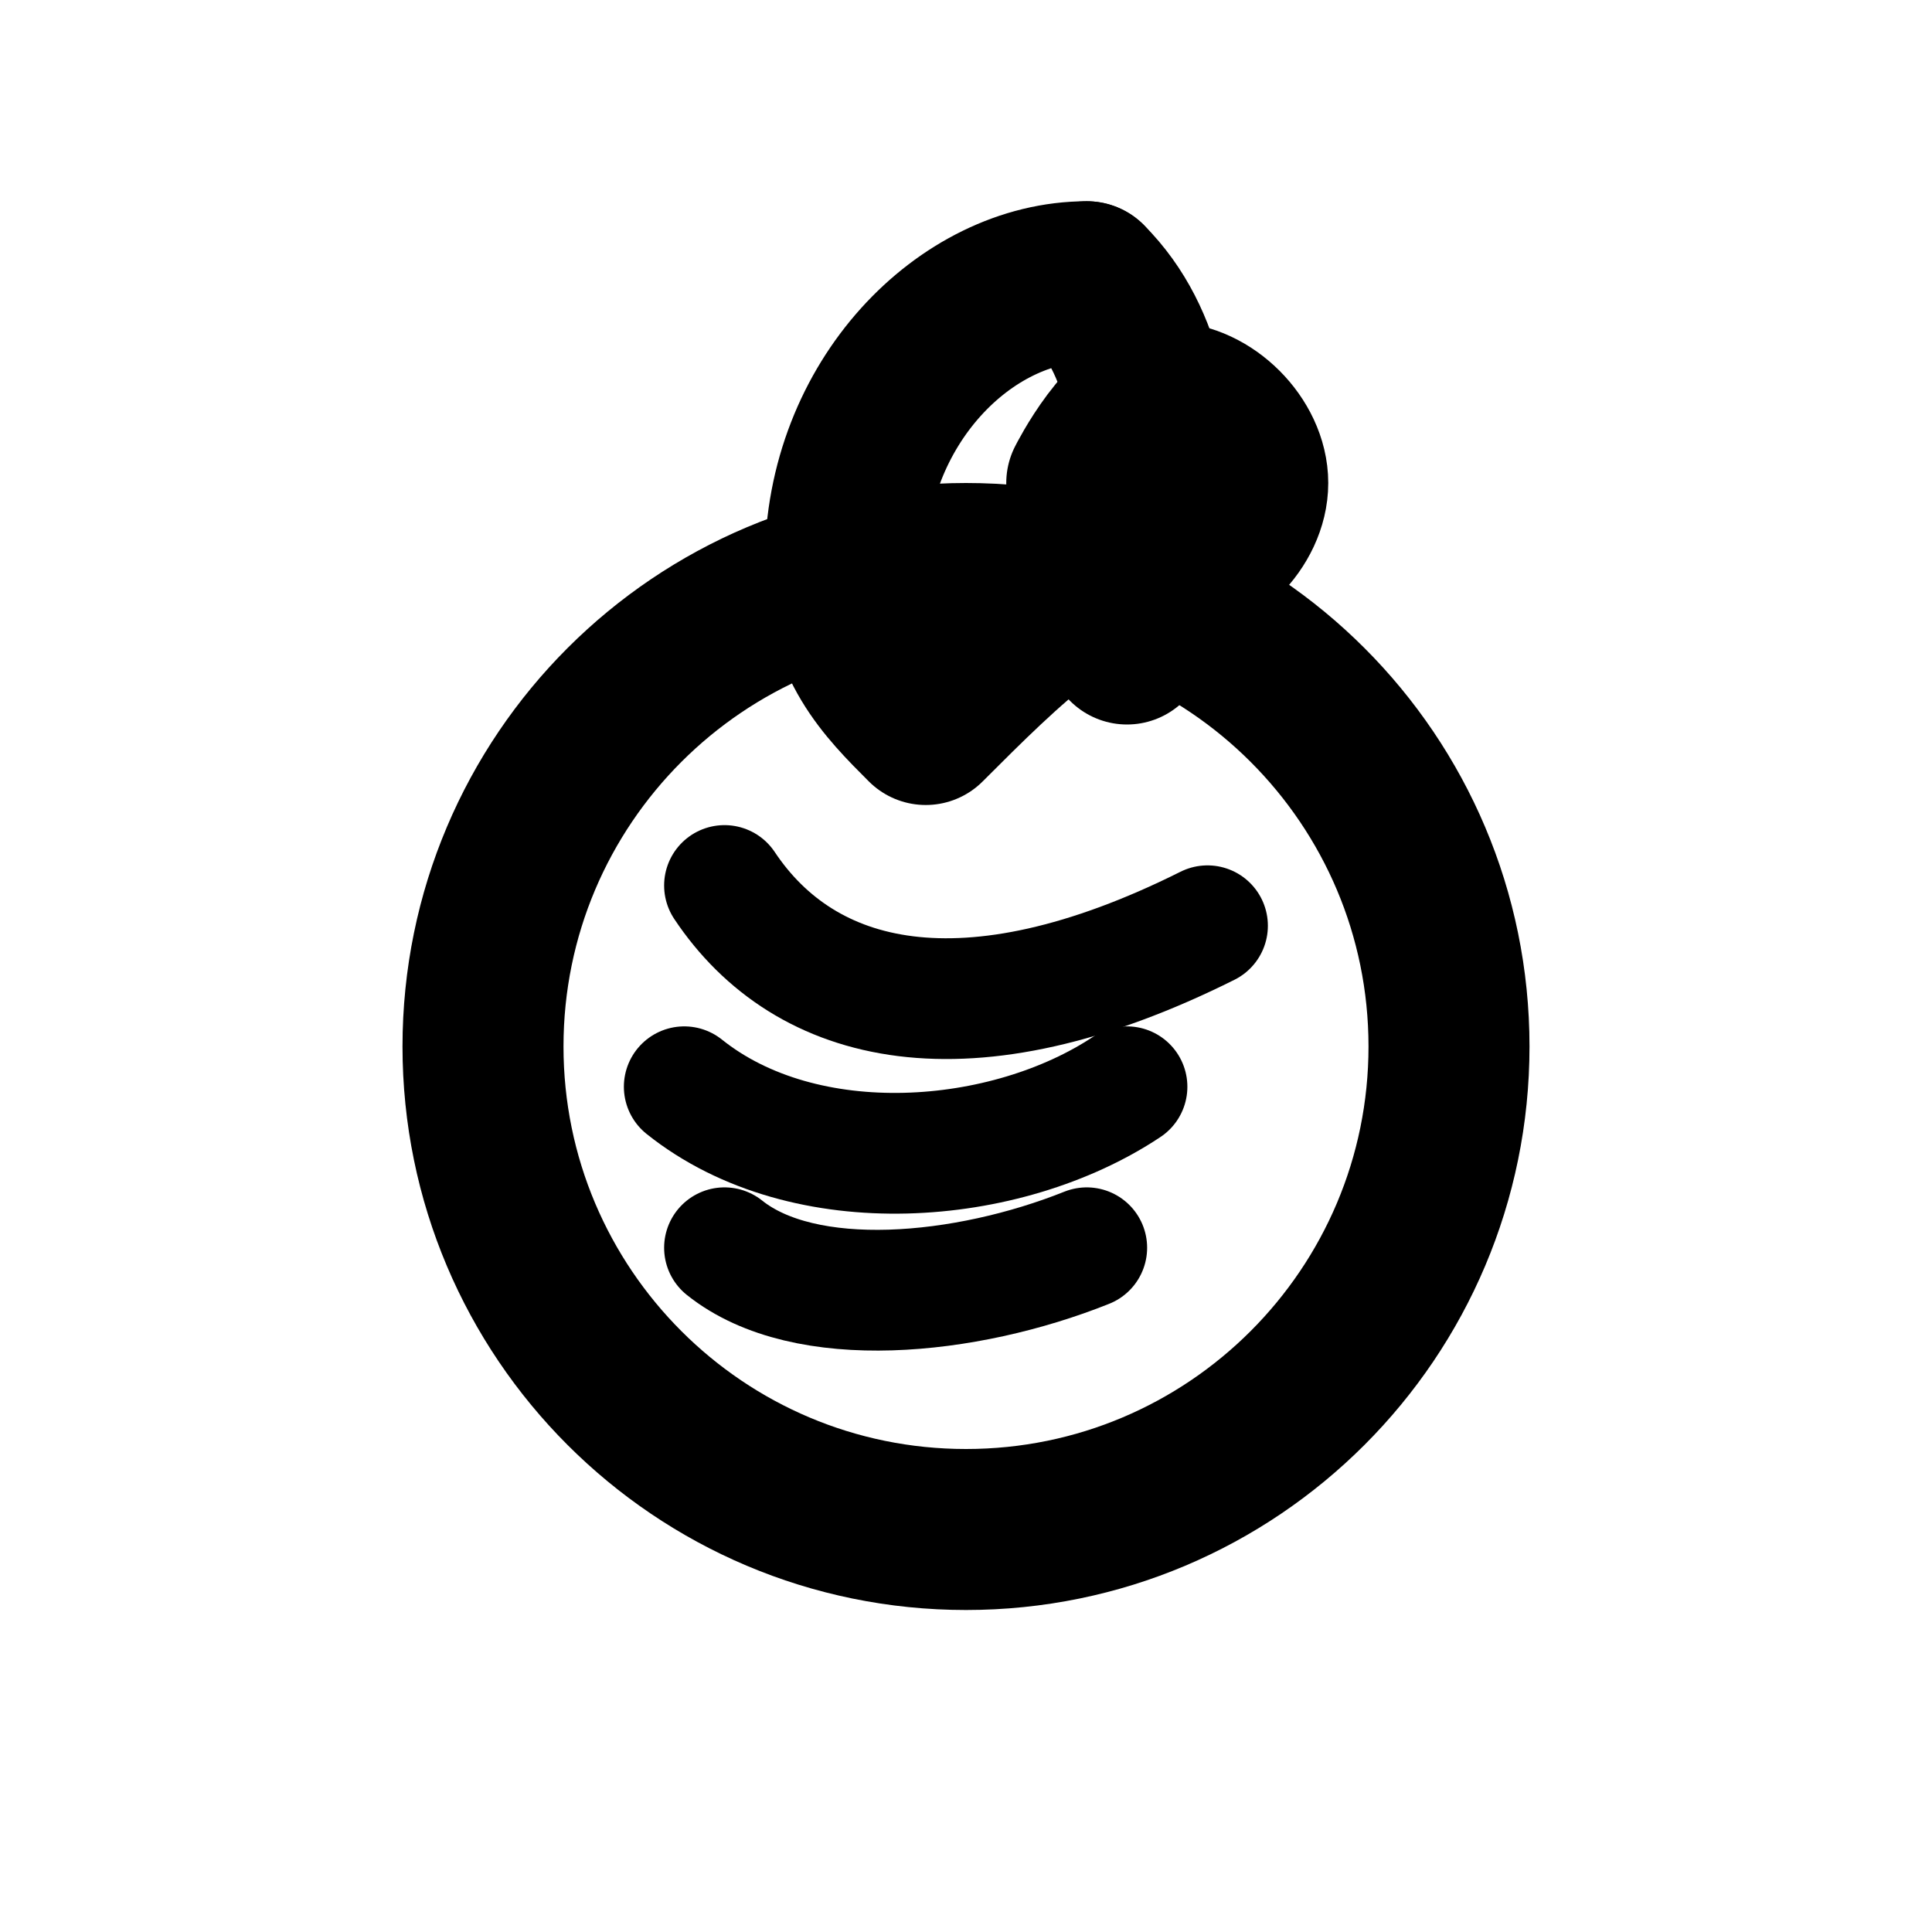
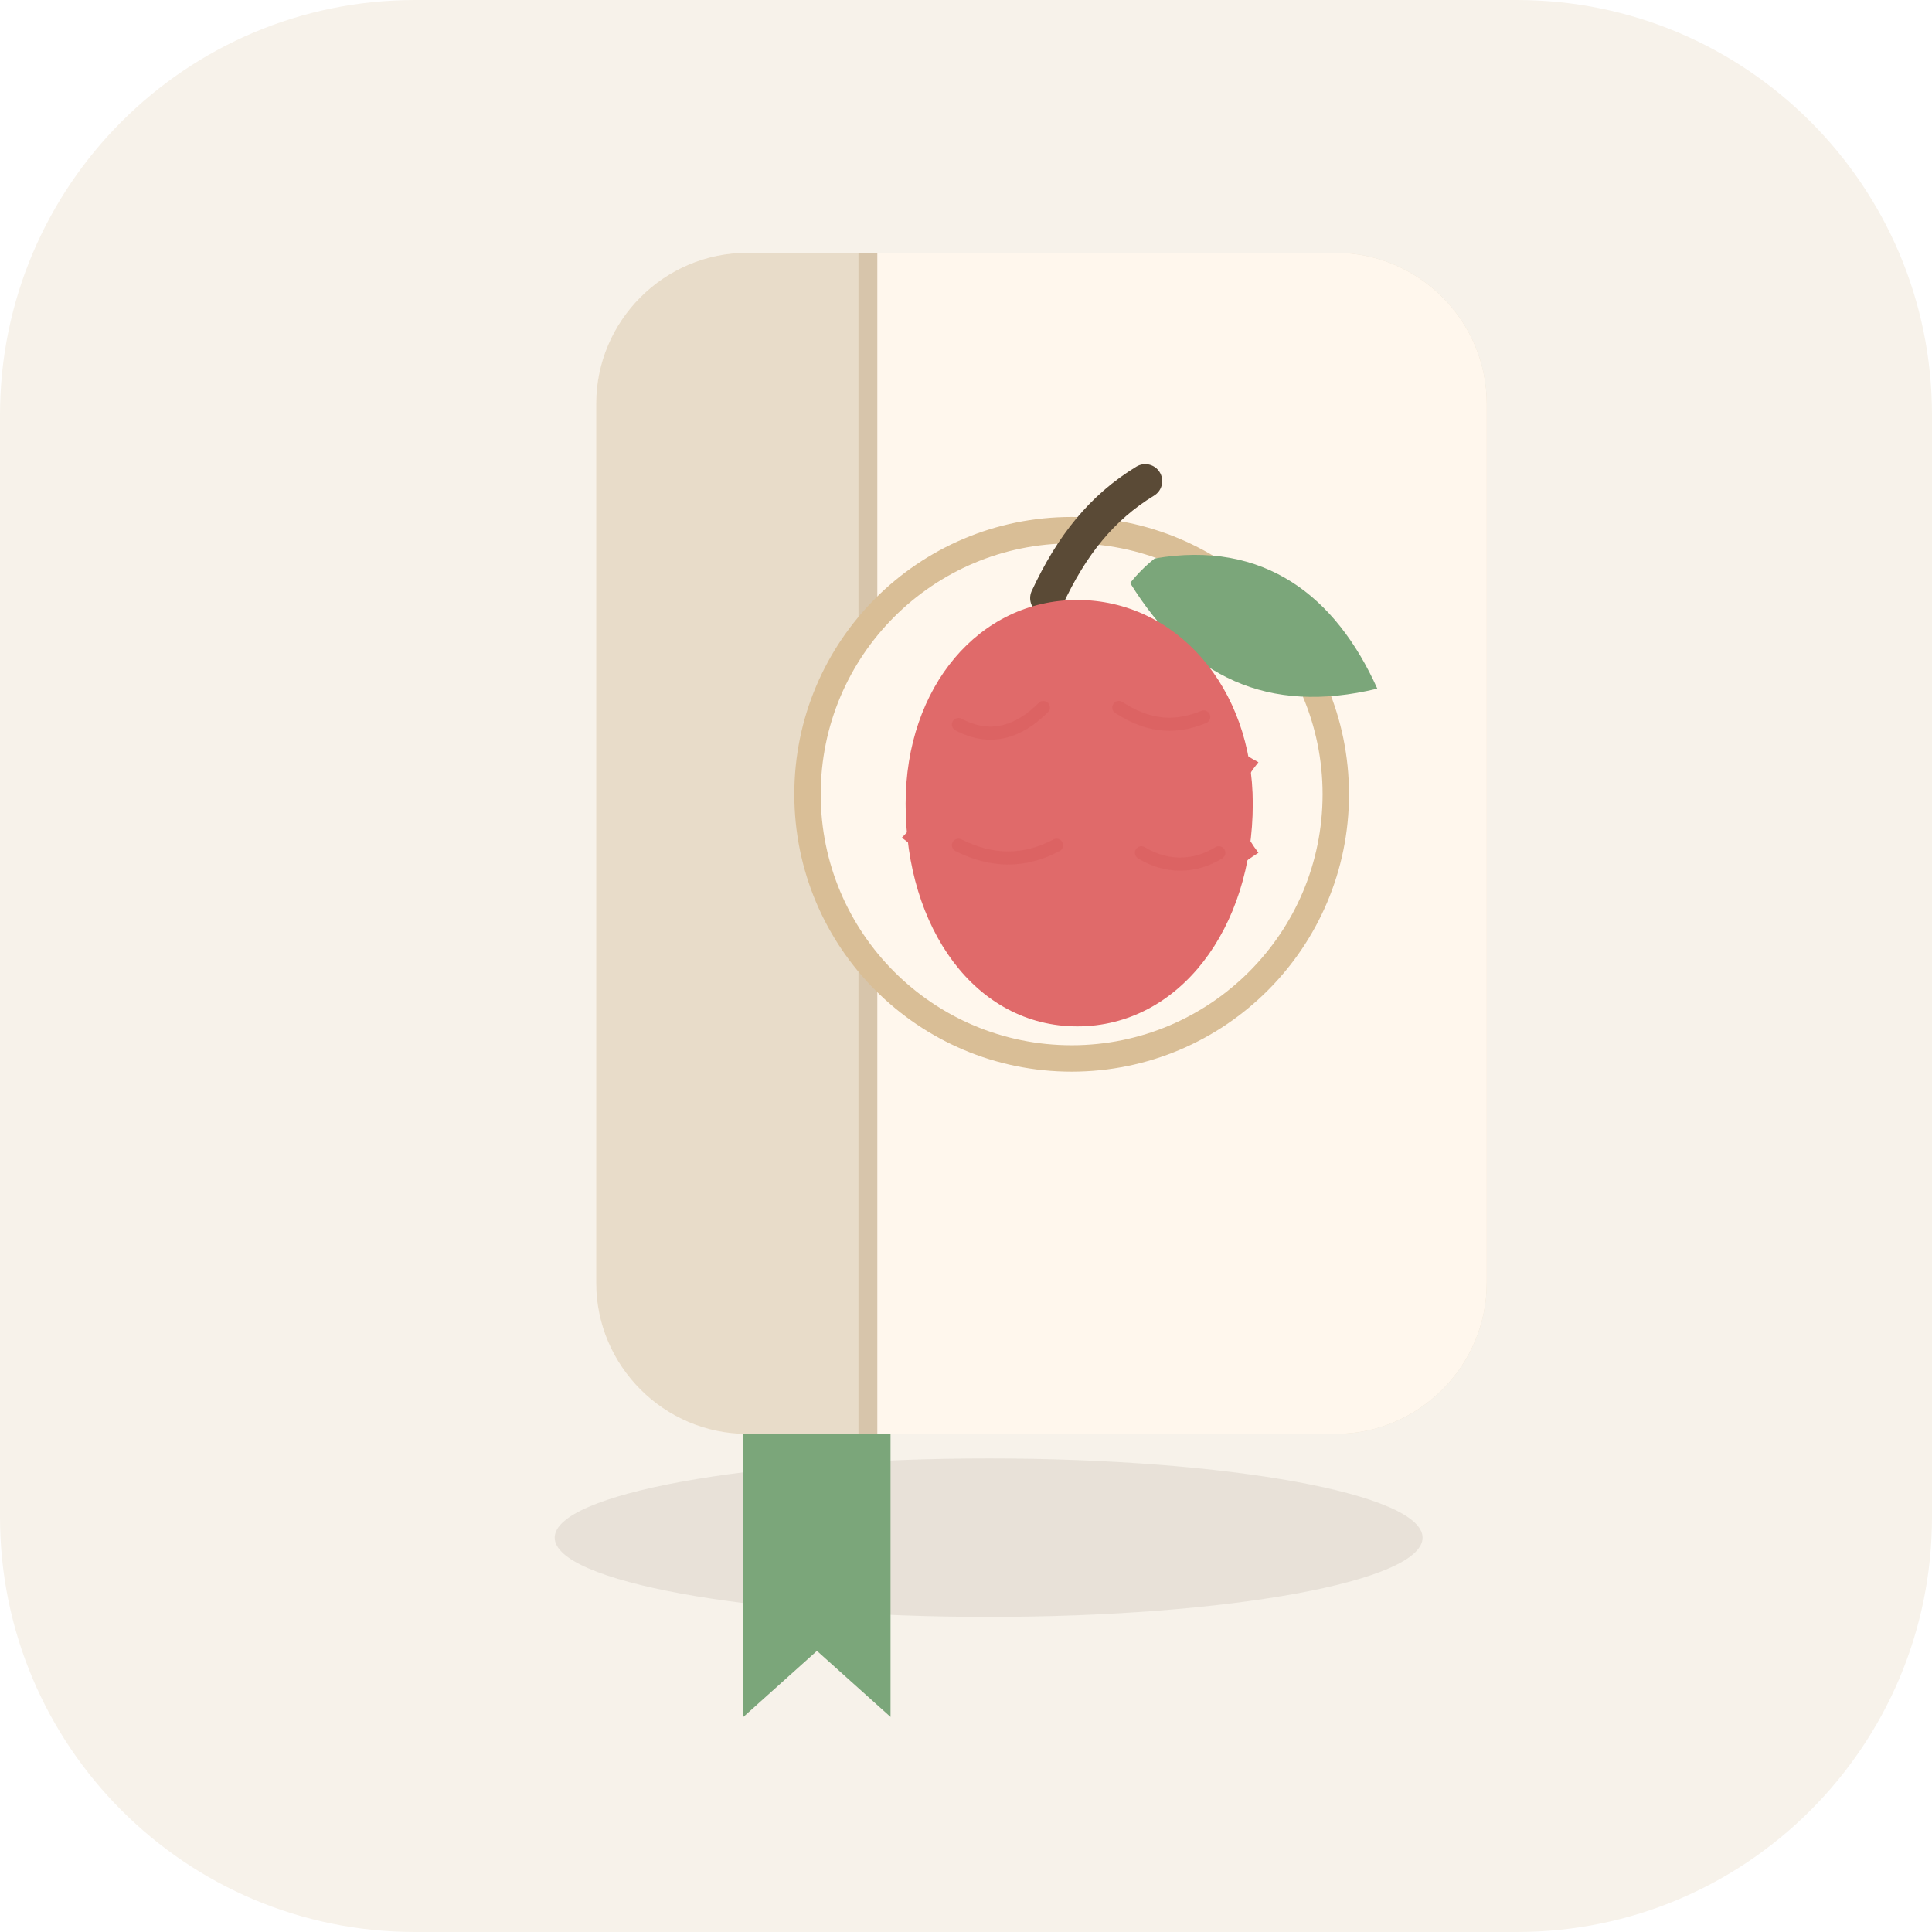
- <svg xmlns="http://www.w3.org/2000/svg" width="100%" height="100%" viewBox="0 0 24 24" fill="none">
-   <circle cx="12" cy="13" r="6" stroke="currentColor" stroke-width="2" stroke-linecap="round" stroke-linejoin="round" />
-   <path d="M9 11c1 1.5 3 2 6 0.5" stroke="currentColor" stroke-width="1.5" stroke-linecap="round" />
-   <path d="M8.5 13.5c1.5 1.2 4 1 5.5 0" stroke="currentColor" stroke-width="1.5" stroke-linecap="round" />
-   <path d="M9 15.5c1 0.8 3 0.6 4.5 0" stroke="currentColor" stroke-width="1.5" stroke-linecap="round" />
-   <path d="M14 8c0 0 1-3-0.5-4.5" stroke="currentColor" stroke-width="2" stroke-linecap="round" />
-   <path d="M13.5 3.5c-1.5 0-3 1.5-3 3.5 0 1 0.5 1.5 1 2 1-1 2-2 3-2 0.5 0 1-0.5 1-1s-0.5-1-1-1c-0.5 0-1 1-1 1" stroke="currentColor" stroke-width="2" stroke-linecap="round" stroke-linejoin="round" />
+ <svg xmlns="http://www.w3.org/2000/svg" viewBox="0 0 1024 1024" fill="none">
+   <rect width="1024" height="1024" rx="220" fill="#F7F2EA" />
+   <ellipse cx="524" cy="815" rx="230" ry="42" fill="#5A4A36" opacity=".10" />
+   <path d="M318 214c0-44 36-80 80-80h310c44 0 80 36 80 80v466c0 44-36 80-80 80H398c-44 0-80-36-80-80V214Z" fill="#E8DCC9" />
+   <path d="M396 134h312c44 0 80 36 80 80v466c0 44-36 80-80 80H396c-44 0-80-36-80-80V214c0-44 36-80 80-80Z" fill="#FFF7ED" />
+   <path d="M316 214c0-44 36-80 80-80h64v626h-64c-44 0-80-36-80-80V214Z" fill="#E8DCC9" />
+   <path d="M460 134v626" stroke="#D7C5AB" stroke-width="10" />
+   <path d="M394 760h78v150l-39-35-39 35V760Z" fill="#7BA67A" />
+   <circle cx="568" cy="421" r="140" fill="#FFF7ED" stroke="#D9BE96" stroke-width="14" />
+   <path d="M555 317c13-28 29-48 52-62" stroke="#5A4A36" stroke-width="18" stroke-linecap="round" />
+   <path d="M612 296c58-10 96 20 118 69-58 14-100-6-131-56 4-5 8-9 13-13Z" fill="#7BA67A" />
+   <path d="M480 426c0-62 39-108 91-108s93 46 93 108c0 66-39 118-93 118s-91-52-91-118Z" fill="#E06A6A" />
+   <path d="M493 373c17 8 29 4 41-9 18 14 32 13 49 0 18 14 32 13 49 4 9 16 18 27 35 36-14 17-13 31 0 48-16 10-27 22-26 42-21-3-34 4-45 24-18-12-36-12-54 0-10-20-24-29-45-25 4-22-1-36-19-49 17-17 22-35 15-71Z" fill="#E06A6A" />
+   <path d="M508 384c17 9 32 4 45-9m40 0c14 9 28 12 45 5M508 448c18 9 35 9 52 0m45 4c13 8 28 8 41 0" stroke="#D85C5C" stroke-width="7" stroke-linecap="round" opacity=".45" />
</svg>
